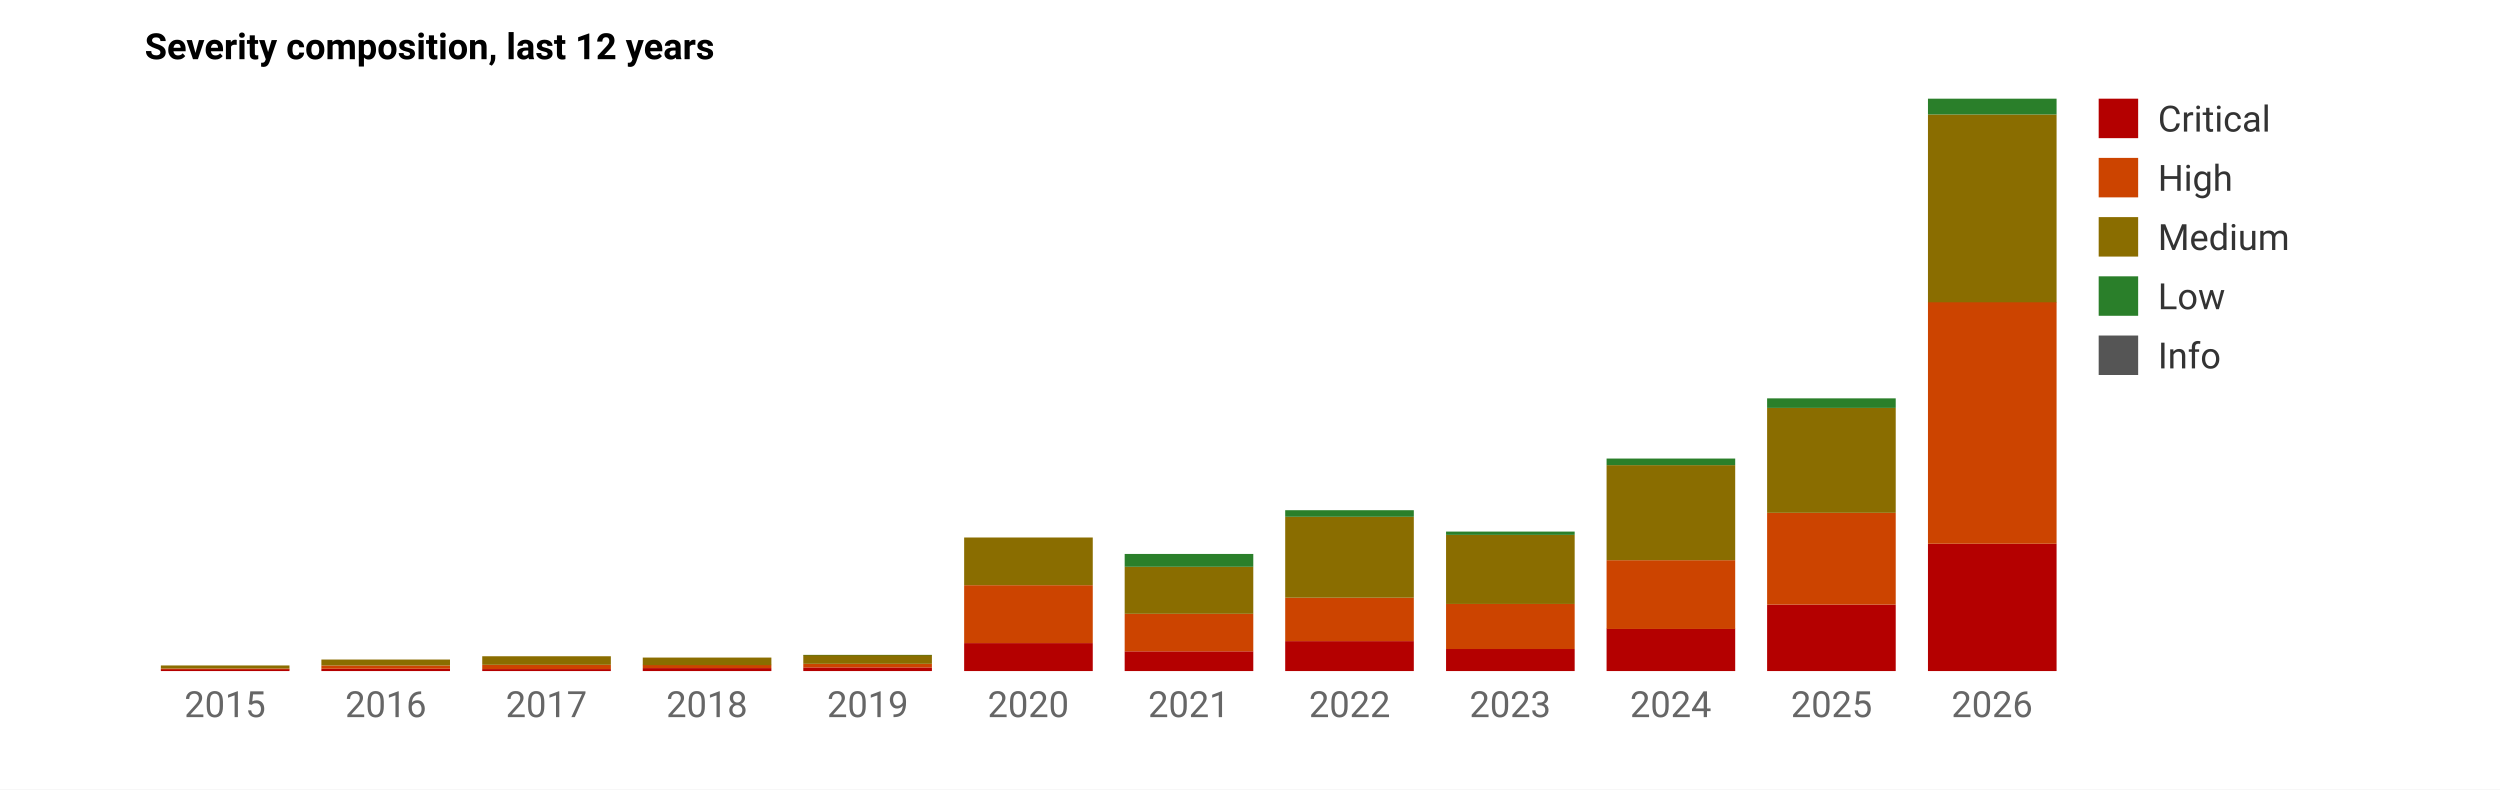
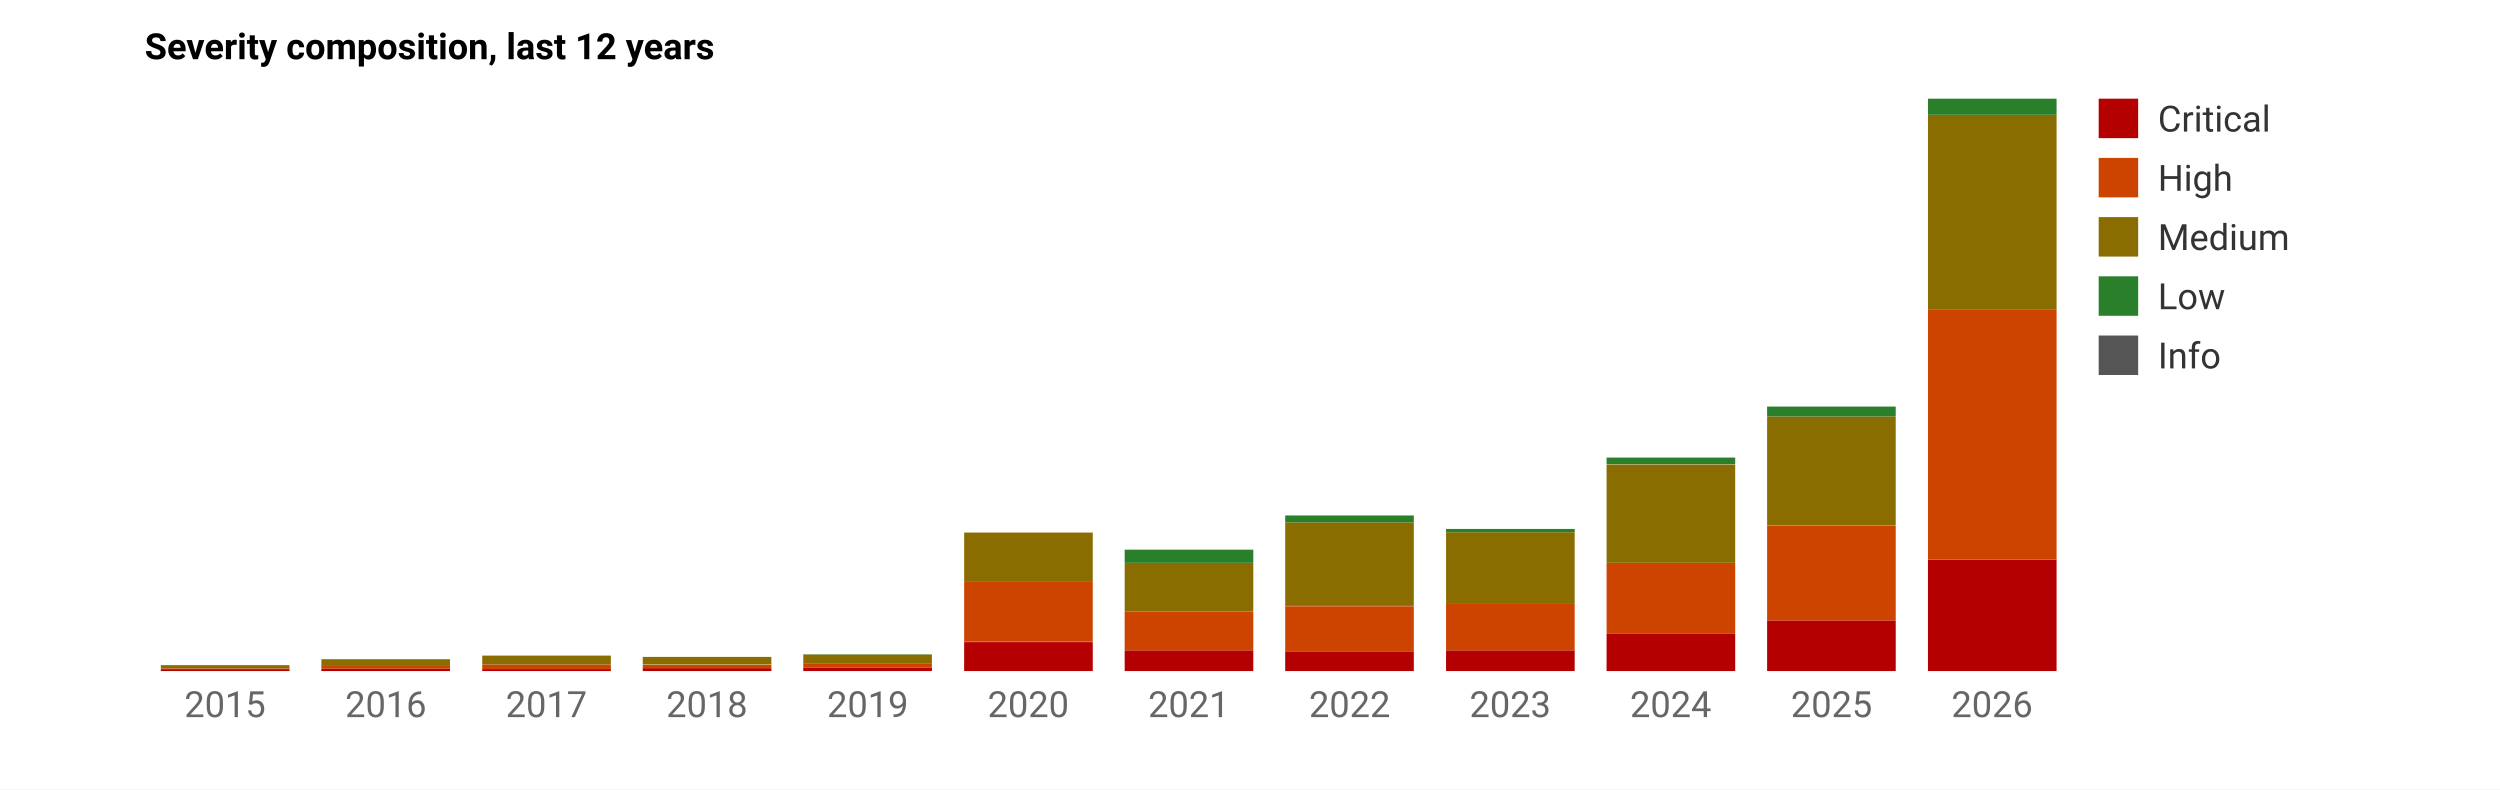
<svg xmlns="http://www.w3.org/2000/svg" viewBox="0 0 760 240" role="img" aria-label="Severity composition per year" font-family="system-ui,-apple-system,Segoe UI,Roboto,sans-serif" font-size="11">
  <rect x="0" y="0" width="100%" height="100%" fill="white" />
  <text x="44" y="18" font-weight="600">Severity composition, last 12 years</text>
  <rect x="48.9" y="203.4" width="39.1" height="0.6" fill="#b40000" />
  <rect x="48.9" y="203.2" width="39.1" height="0.3" fill="#cc4400" />
-   <rect x="48.9" y="202.3" width="39.1" height="0.9" fill="#8a6d00" />
+   <rect x="48.9" y="202.2" width="39.1" height="1.0" fill="#8a6d00" />
  <text x="68.4" y="218" text-anchor="middle" fill="#666">2015</text>
  <rect x="97.7" y="203.3" width="39.1" height="0.7" fill="#b40000" />
-   <rect x="97.7" y="202.3" width="39.1" height="1.0" fill="#cc4400" />
-   <rect x="97.7" y="200.5" width="39.1" height="1.8" fill="#8a6d00" />
+   <rect x="97.7" y="202.2" width="39.1" height="1.1" fill="#cc4400" />
+   <rect x="97.7" y="200.4" width="39.1" height="1.9" fill="#8a6d00" />
  <text x="117.3" y="218" text-anchor="middle" fill="#666">2016</text>
  <rect x="146.6" y="203.4" width="39.1" height="0.6" fill="#b40000" />
-   <rect x="146.6" y="202.1" width="39.1" height="1.3" fill="#cc4400" />
-   <rect x="146.6" y="199.5" width="39.1" height="2.6" fill="#8a6d00" />
-   <rect x="146.6" y="199.4" width="39.1" height="0.0" fill="#2a7f2a" />
+   <rect x="146.6" y="202.0" width="39.1" height="1.4" fill="#cc4400" />
+   <rect x="146.6" y="199.3" width="39.1" height="2.7" fill="#8a6d00" />
+   <rect x="146.6" y="199.3" width="39.1" height="0.0" fill="#2a7f2a" />
  <text x="166.1" y="218" text-anchor="middle" fill="#666">2017</text>
  <rect x="195.4" y="203.1" width="39.1" height="0.9" fill="#b40000" />
-   <rect x="195.4" y="202.1" width="39.1" height="1.0" fill="#cc4400" />
-   <rect x="195.4" y="199.9" width="39.1" height="2.3" fill="#8a6d00" />
+   <rect x="195.4" y="202.1" width="39.1" height="1.1" fill="#cc4400" />
+   <rect x="195.4" y="199.7" width="39.1" height="2.3" fill="#8a6d00" />
  <text x="214.9" y="218" text-anchor="middle" fill="#666">2018</text>
  <rect x="244.2" y="202.9" width="39.1" height="1.1" fill="#b40000" />
  <rect x="244.2" y="201.8" width="39.1" height="1.1" fill="#cc4400" />
-   <rect x="244.2" y="199.1" width="39.1" height="2.7" fill="#8a6d00" />
-   <rect x="244.2" y="199.1" width="39.1" height="0.1" fill="#2a7f2a" />
+   <rect x="244.2" y="199.0" width="39.1" height="2.8" fill="#8a6d00" />
+   <rect x="244.2" y="198.9" width="39.1" height="0.1" fill="#2a7f2a" />
  <text x="263.8" y="218" text-anchor="middle" fill="#666">2019</text>
-   <rect x="293.1" y="195.5" width="39.1" height="8.5" fill="#b40000" />
-   <rect x="293.1" y="177.9" width="39.1" height="17.6" fill="#cc4400" />
-   <rect x="293.1" y="163.4" width="39.1" height="14.5" fill="#8a6d00" />
-   <rect x="293.1" y="163.3" width="39.1" height="0.0" fill="#2a7f2a" />
+   <rect x="293.1" y="195.2" width="39.1" height="8.8" fill="#b40000" />
+   <rect x="293.1" y="176.9" width="39.1" height="18.2" fill="#cc4400" />
+   <rect x="293.1" y="161.9" width="39.1" height="15.0" fill="#8a6d00" />
+   <rect x="293.1" y="161.9" width="39.1" height="0.0" fill="#2a7f2a" />
  <text x="312.6" y="218" text-anchor="middle" fill="#666">2020</text>
-   <rect x="341.9" y="198.0" width="39.1" height="6.0" fill="#b40000" />
-   <rect x="341.9" y="186.6" width="39.1" height="11.4" fill="#cc4400" />
-   <rect x="341.9" y="172.3" width="39.1" height="14.3" fill="#8a6d00" />
-   <rect x="341.9" y="168.4" width="39.1" height="3.9" fill="#2a7f2a" />
+   <rect x="341.9" y="197.7" width="39.1" height="6.3" fill="#b40000" />
+   <rect x="341.9" y="185.9" width="39.1" height="11.8" fill="#cc4400" />
+   <rect x="341.9" y="171.1" width="39.1" height="14.8" fill="#8a6d00" />
+   <rect x="341.9" y="167.1" width="39.1" height="4.0" fill="#2a7f2a" />
  <text x="361.4" y="218" text-anchor="middle" fill="#666">2021</text>
-   <rect x="390.7" y="194.9" width="39.1" height="9.1" fill="#b40000" />
-   <rect x="390.7" y="181.7" width="39.1" height="13.2" fill="#cc4400" />
-   <rect x="390.7" y="157.1" width="39.1" height="24.6" fill="#8a6d00" />
-   <rect x="390.7" y="155.1" width="39.1" height="2.0" fill="#2a7f2a" />
+   <rect x="390.7" y="198.0" width="39.1" height="6.0" fill="#b40000" />
+   <rect x="390.7" y="184.3" width="39.1" height="13.7" fill="#cc4400" />
+   <rect x="390.7" y="158.8" width="39.1" height="25.4" fill="#8a6d00" />
+   <rect x="390.7" y="156.7" width="39.1" height="2.1" fill="#2a7f2a" />
  <text x="410.3" y="218" text-anchor="middle" fill="#666">2022</text>
-   <rect x="439.6" y="197.3" width="39.1" height="6.7" fill="#b40000" />
-   <rect x="439.6" y="183.6" width="39.1" height="13.7" fill="#cc4400" />
-   <rect x="439.6" y="162.6" width="39.1" height="21.0" fill="#8a6d00" />
-   <rect x="439.6" y="161.6" width="39.1" height="1.0" fill="#2a7f2a" />
+   <rect x="439.6" y="197.7" width="39.1" height="6.3" fill="#b40000" />
+   <rect x="439.6" y="183.6" width="39.1" height="14.1" fill="#cc4400" />
+   <rect x="439.6" y="161.8" width="39.1" height="21.8" fill="#8a6d00" />
+   <rect x="439.6" y="160.8" width="39.1" height="1.0" fill="#2a7f2a" />
  <text x="459.1" y="218" text-anchor="middle" fill="#666">2023</text>
-   <rect x="488.4" y="191.1" width="39.1" height="12.9" fill="#b40000" />
-   <rect x="488.4" y="170.3" width="39.1" height="20.9" fill="#cc4400" />
-   <rect x="488.4" y="141.4" width="39.1" height="28.9" fill="#8a6d00" />
-   <rect x="488.4" y="139.4" width="39.1" height="2.0" fill="#2a7f2a" />
+   <rect x="488.4" y="192.7" width="39.1" height="11.3" fill="#b40000" />
+   <rect x="488.4" y="171.1" width="39.1" height="21.6" fill="#cc4400" />
+   <rect x="488.4" y="141.2" width="39.1" height="29.9" fill="#8a6d00" />
+   <rect x="488.4" y="139.1" width="39.1" height="2.0" fill="#2a7f2a" />
  <text x="507.9" y="218" text-anchor="middle" fill="#666">2024</text>
-   <rect x="537.2" y="183.8" width="39.1" height="20.2" fill="#b40000" />
-   <rect x="537.2" y="155.9" width="39.1" height="27.9" fill="#cc4400" />
-   <rect x="537.2" y="124.0" width="39.1" height="31.9" fill="#8a6d00" />
-   <rect x="537.2" y="121.1" width="39.1" height="2.9" fill="#2a7f2a" />
+   <rect x="537.2" y="188.6" width="39.1" height="15.4" fill="#b40000" />
+   <rect x="537.2" y="159.7" width="39.1" height="28.9" fill="#cc4400" />
+   <rect x="537.2" y="126.6" width="39.1" height="33.0" fill="#8a6d00" />
+   <rect x="537.2" y="123.6" width="39.1" height="3.0" fill="#2a7f2a" />
  <text x="556.8" y="218" text-anchor="middle" fill="#666">2025</text>
-   <rect x="586.1" y="165.3" width="39.1" height="38.7" fill="#b40000" />
-   <rect x="586.1" y="91.8" width="39.1" height="73.5" fill="#cc4400" />
-   <rect x="586.1" y="34.8" width="39.1" height="57.1" fill="#8a6d00" />
-   <rect x="586.1" y="30.0" width="39.1" height="4.8" fill="#2a7f2a" />
+   <rect x="586.1" y="170.1" width="39.1" height="33.9" fill="#b40000" />
+   <rect x="586.1" y="94.0" width="39.1" height="76.1" fill="#cc4400" />
+   <rect x="586.1" y="34.9" width="39.1" height="59.1" fill="#8a6d00" />
+   <rect x="586.1" y="30.0" width="39.1" height="4.9" fill="#2a7f2a" />
  <text x="605.6" y="218" text-anchor="middle" fill="#666">2026</text>
  <rect x="638" y="30" width="12" height="12" fill="#b40000" />
  <text x="656" y="40" fill="#333">Critical</text>
  <rect x="638" y="48" width="12" height="12" fill="#cc4400" />
  <text x="656" y="58" fill="#333">High</text>
  <rect x="638" y="66" width="12" height="12" fill="#8a6d00" />
  <text x="656" y="76" fill="#333">Medium</text>
  <rect x="638" y="84" width="12" height="12" fill="#2a7f2a" />
  <text x="656" y="94" fill="#333">Low</text>
  <rect x="638" y="102" width="12" height="12" fill="#555555" />
  <text x="656" y="112" fill="#333">Info</text>
</svg>
